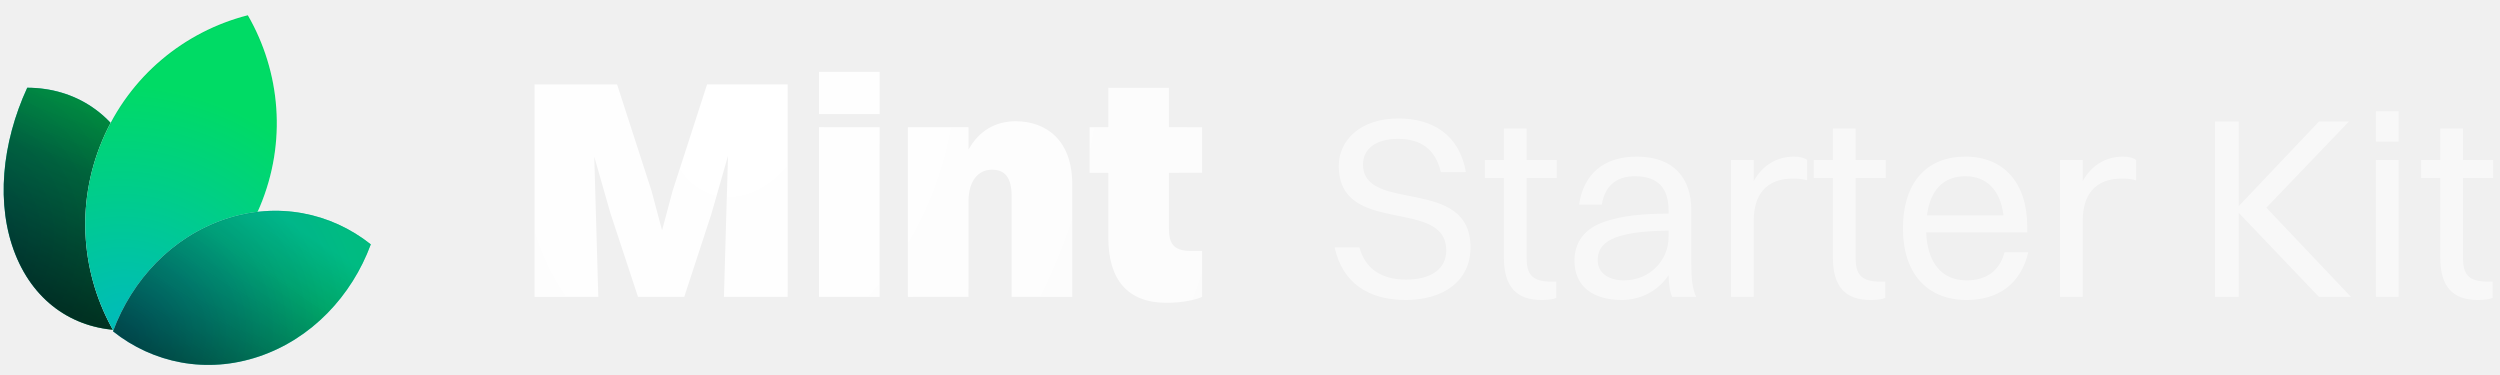
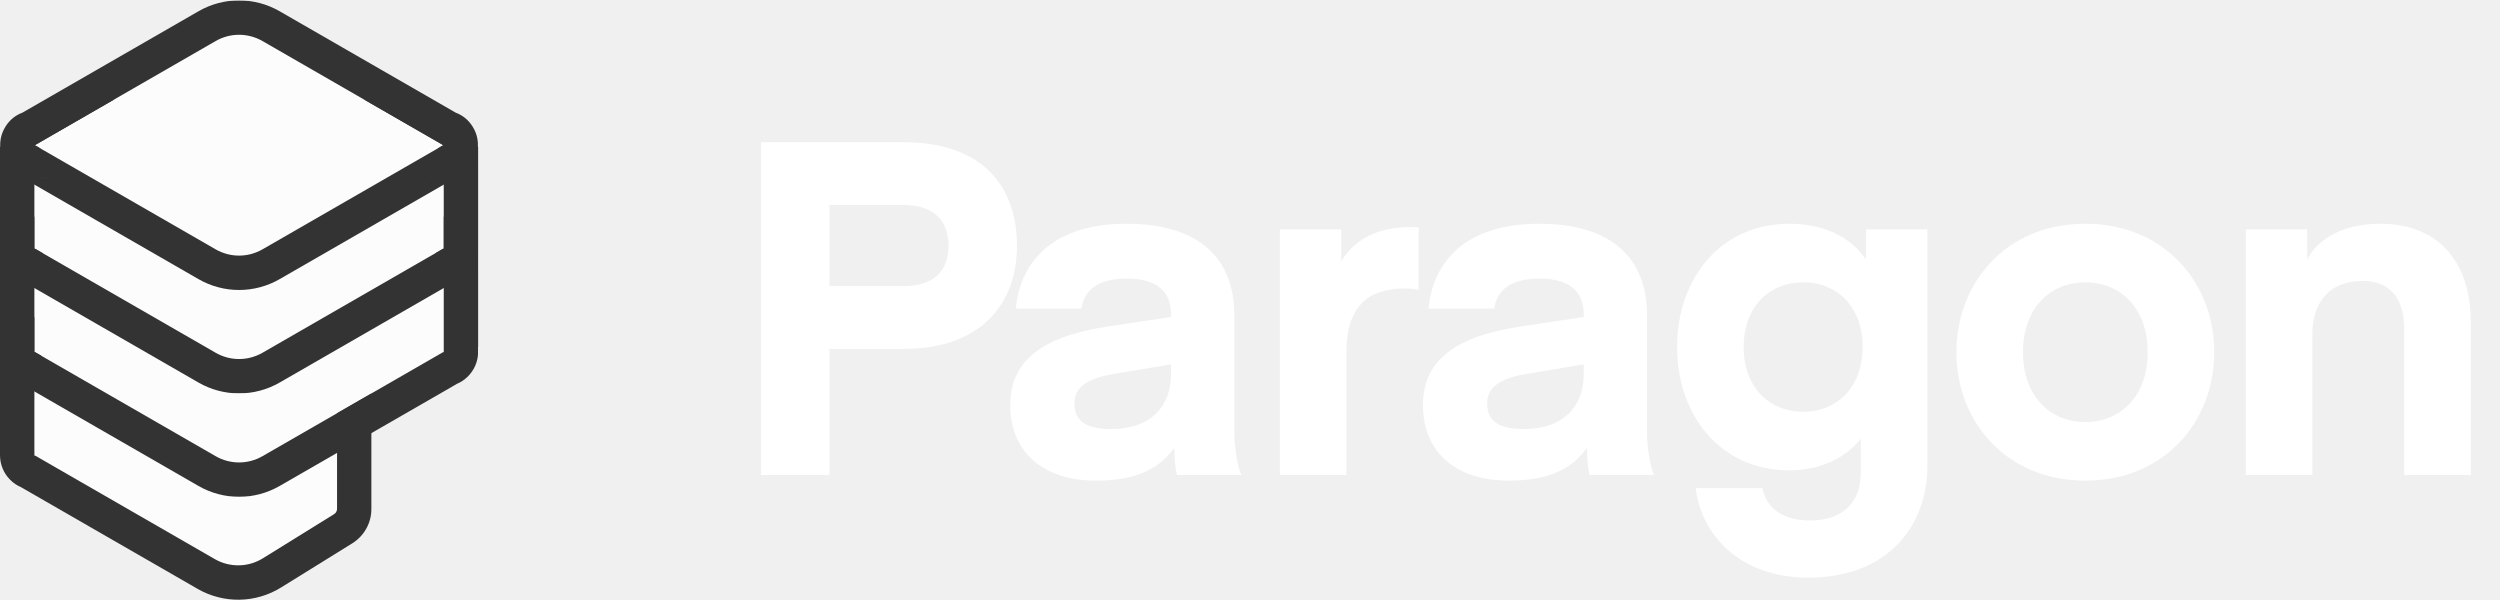
- <svg xmlns="http://www.w3.org/2000/svg" width="160" height="24" viewBox="0 0 160 24" fill="none">
-   <path d="M7.953 21.139C4.896 21.13 2.255 19.458 0.987 16.29C-0.28 13.121 0.109 9.163 1.744 5.615C4.801 5.624 7.442 7.296 8.71 10.465C9.977 13.633 9.588 17.591 7.953 21.139Z" fill="white" />
-   <path d="M7.953 21.139C4.896 21.13 2.255 19.458 0.987 16.29C-0.28 13.121 0.109 9.163 1.744 5.615C4.801 5.624 7.442 7.296 8.71 10.465C9.977 13.633 9.588 17.591 7.953 21.139Z" fill="url(#paint0_radial_115_109)" />
-   <path d="M7.953 21.139C4.896 21.13 2.255 19.458 0.987 16.29C-0.28 13.121 0.109 9.163 1.744 5.615C4.801 5.624 7.442 7.296 8.71 10.465C9.977 13.633 9.588 17.591 7.953 21.139Z" fill="black" fill-opacity="0.5" style="mix-blend-mode:hard-light" />
-   <path d="M7.953 21.139C4.896 21.13 2.255 19.458 0.987 16.29C-0.28 13.121 0.109 9.163 1.744 5.615C4.801 5.624 7.442 7.296 8.71 10.465C9.977 13.633 9.588 17.591 7.953 21.139Z" fill="url(#paint1_linear_115_109)" fill-opacity="0.5" style="mix-blend-mode:hard-light" />
-   <path d="M7.935 21.111C4.897 21.096 2.274 19.431 1.013 16.279C-0.248 13.124 0.136 9.182 1.762 5.643C4.8 5.659 7.423 7.324 8.684 10.476C9.945 13.63 9.561 17.572 7.935 21.111Z" stroke="url(#paint2_linear_115_109)" stroke-opacity="0.05" stroke-width="0.056" />
-   <path d="M7.31 21.257C11.354 20.221 14.884 17.375 16.628 13.236C18.373 9.097 17.945 4.587 15.86 0.976C11.816 2.012 8.287 4.858 6.542 8.998C4.797 13.137 5.225 17.646 7.31 21.257Z" fill="white" />
-   <path d="M7.31 21.257C11.354 20.221 14.884 17.375 16.628 13.236C18.373 9.097 17.945 4.587 15.86 0.976C11.816 2.012 8.287 4.858 6.542 8.998C4.797 13.137 5.225 17.646 7.31 21.257Z" fill="url(#paint3_radial_115_109)" />
-   <path d="M16.602 13.225C14.864 17.349 11.351 20.187 7.324 21.225C5.253 17.624 4.829 13.132 6.568 9.009C8.306 4.885 11.819 2.047 15.846 1.009C17.918 4.61 18.341 9.101 16.602 13.225Z" stroke="url(#paint4_linear_115_109)" stroke-opacity="0.05" stroke-width="0.056" />
-   <path d="M7.234 21.207C9.789 23.237 13.21 23.951 16.577 22.814C19.944 21.677 22.506 18.945 23.73 15.638C21.175 13.608 17.754 12.894 14.387 14.031C11.02 15.168 8.458 17.901 7.234 21.207Z" fill="white" />
-   <path d="M7.234 21.207C9.789 23.237 13.21 23.951 16.577 22.814C19.944 21.677 22.506 18.945 23.73 15.638C21.175 13.608 17.754 12.894 14.387 14.031C11.02 15.168 8.458 17.901 7.234 21.207Z" fill="url(#paint5_radial_115_109)" />
-   <path d="M7.234 21.207C9.789 23.237 13.21 23.951 16.577 22.814C19.944 21.677 22.506 18.945 23.73 15.638C21.175 13.608 17.754 12.894 14.387 14.031C11.02 15.168 8.458 17.901 7.234 21.207Z" fill="black" fill-opacity="0.2" style="mix-blend-mode:hard-light" />
-   <path d="M7.234 21.207C9.789 23.237 13.21 23.951 16.577 22.814C19.944 21.677 22.506 18.945 23.73 15.638C21.175 13.608 17.754 12.894 14.387 14.031C11.02 15.168 8.458 17.901 7.234 21.207Z" fill="url(#paint6_linear_115_109)" fill-opacity="0.5" style="mix-blend-mode:hard-light" />
-   <path d="M16.568 22.787C13.218 23.918 9.814 23.212 7.267 21.198C8.492 17.907 11.044 15.189 14.396 14.058C17.747 12.927 21.15 13.633 23.697 15.648C22.472 18.938 19.92 21.656 16.568 22.787Z" stroke="url(#paint7_linear_115_109)" stroke-opacity="0.05" stroke-width="0.056" />
-   <path d="M34.212 19V5.4H39.492L41.692 12.2L42.372 14.74L43.052 12.2L45.252 5.4H50.412V19H46.332L46.592 9.98L45.532 13.68L43.792 19H40.832L39.052 13.6L38.032 10.02L38.292 19H34.212ZM52.416 7.3V4.6H56.295V7.3H52.416ZM52.416 19V8.14H56.295V19H52.416ZM58.104 19V8.14H61.984V9.58C62.664 8.34 63.744 7.76 65.004 7.76C66.964 7.76 68.624 8.98 68.624 11.78V19H64.744V12.56C64.744 11.34 64.304 10.86 63.484 10.86C62.604 10.86 61.984 11.58 61.984 12.88V19H58.104ZM70.933 15.22V11.06H69.733V8.14H70.933V5.62H74.813V8.14H76.933V11.06H74.813V14.6C74.813 15.5 75.033 16.06 76.213 16.06H76.933V19C76.493 19.2 75.673 19.38 74.653 19.38C72.153 19.38 70.933 17.88 70.933 15.22Z" fill="url(#paint8_radial_115_109)" />
-   <path d="M87.232 10.519C87.232 13.687 94.112 11.229 94.112 15.832C94.112 17.994 92.364 19.198 89.971 19.198C87.562 19.198 85.912 18.093 85.417 15.832H87.001C87.364 17.169 88.371 17.895 89.987 17.895C91.671 17.895 92.561 17.152 92.561 16.03C92.561 12.598 85.681 15.155 85.681 10.618C85.681 9.001 87.034 7.582 89.509 7.582C91.671 7.582 93.403 8.621 93.816 11.014H92.215C91.868 9.529 90.912 8.886 89.476 8.886C88.057 8.886 87.232 9.529 87.232 10.519ZM96.25 16.476V11.393H95.029V10.239H96.25V8.226H97.702V10.239H99.632V11.393H97.702V16.476C97.702 17.532 98.015 18.026 99.302 18.026H99.599V19.066C99.434 19.148 99.071 19.198 98.659 19.198C97.025 19.198 96.25 18.323 96.25 16.476ZM102.516 13.093H101.064C101.345 11.162 102.615 10.024 104.76 10.024C107.103 10.024 108.242 11.393 108.242 13.44V16.888C108.242 17.895 108.324 18.521 108.555 19H107.021C106.856 18.654 106.806 18.142 106.79 17.614C106.047 18.72 104.859 19.198 103.803 19.198C101.988 19.198 100.767 18.357 100.767 16.69C100.767 15.486 101.427 14.611 102.714 14.182C103.902 13.786 105.107 13.687 106.79 13.671V13.473C106.79 12.053 106.13 11.278 104.628 11.278C103.374 11.278 102.698 11.971 102.516 13.093ZM102.252 16.657C102.252 17.465 102.929 17.944 103.952 17.944C105.569 17.944 106.79 16.674 106.79 15.172V14.759C103.061 14.793 102.252 15.585 102.252 16.657ZM110.787 19V10.239H112.239V11.591C112.833 10.519 113.774 10.024 114.83 10.024C115.176 10.024 115.49 10.107 115.655 10.239V11.542C115.407 11.46 115.094 11.427 114.747 11.427C112.998 11.427 112.239 12.515 112.239 14.1V19H110.787ZM117.305 16.476V11.393H116.084V10.239H117.305V8.226H118.757V10.239H120.688V11.393H118.757V16.476C118.757 17.532 119.071 18.026 120.358 18.026H120.655V19.066C120.49 19.148 120.127 19.198 119.714 19.198C118.081 19.198 117.305 18.323 117.305 16.476ZM129.809 16.145C129.33 18.192 127.862 19.198 125.865 19.198C123.324 19.198 121.79 17.482 121.79 14.627C121.79 11.658 123.324 10.024 125.783 10.024C128.258 10.024 129.743 11.723 129.743 14.512V14.875H123.275C123.357 16.838 124.281 17.944 125.865 17.944C127.103 17.944 127.977 17.35 128.291 16.145H129.809ZM125.783 11.278C124.38 11.278 123.539 12.152 123.324 13.786H128.225C128.027 12.169 127.152 11.278 125.783 11.278ZM131.843 19V10.239H133.295V11.591C133.889 10.519 134.829 10.024 135.885 10.024C136.232 10.024 136.545 10.107 136.71 10.239V11.542C136.463 11.46 136.149 11.427 135.803 11.427C134.054 11.427 133.295 12.515 133.295 14.1V19H131.843ZM141.763 19V7.78H143.281V13.192L148.413 7.78H150.327L145.047 13.291L150.459 19H148.413L143.281 13.621V19H141.763ZM152.06 9.067V7.12H153.512V9.067H152.06ZM152.06 19V10.239H153.512V19H152.06ZM156.178 16.476V11.393H154.957V10.239H156.178V8.226H157.63V10.239H159.56V11.393H157.63V16.476C157.63 17.532 157.943 18.026 159.23 18.026H159.527V19.066C159.362 19.148 158.999 19.198 158.587 19.198C156.953 19.198 156.178 18.323 156.178 16.476Z" fill="white" fill-opacity="0.55" />
-   <defs>
-     <radialGradient id="paint0_radial_115_109" cx="0" cy="0" r="1" gradientUnits="userSpaceOnUse" gradientTransform="translate(-3.00503 15.023) rotate(-10.029) scale(17.9572 17.784)">
-       <stop stop-color="#00B0BB" />
-       <stop offset="1" stop-color="#00DB65" />
-     </radialGradient>
-     <linearGradient id="paint1_linear_115_109" x1="7.39" y1="4.813" x2="1.63" y2="18.689" gradientUnits="userSpaceOnUse">
-       <stop stop-color="#18E299" />
-       <stop offset="1" />
-     </linearGradient>
-     <linearGradient id="paint2_linear_115_109" x1="7.948" y1="8.016" x2="1.761" y2="18.746" gradientUnits="userSpaceOnUse">
-       <stop />
-       <stop offset="1" stop-opacity="0" />
-     </linearGradient>
-     <radialGradient id="paint3_radial_115_109" cx="0" cy="0" r="1" gradientUnits="userSpaceOnUse" gradientTransform="translate(8.11404 20.8822) rotate(-75.7542) scale(21.6246 23.7772)">
-       <stop stop-color="#00BBBB" />
-       <stop offset="0.713" stop-color="#00DB65" />
-     </radialGradient>
-     <linearGradient id="paint4_linear_115_109" x1="7.602" y1="5.871" x2="15.556" y2="16.372" gradientUnits="userSpaceOnUse">
-       <stop />
-       <stop offset="1" stop-opacity="0" />
-     </linearGradient>
-     <radialGradient id="paint5_radial_115_109" cx="0" cy="0" r="1" gradientUnits="userSpaceOnUse" gradientTransform="translate(7.84537 21.5181) rotate(-20.3525) scale(18.5603 17.32)">
-       <stop stop-color="#00B0BB" />
-       <stop offset="1" stop-color="#00DB65" />
-     </radialGradient>
-     <linearGradient id="paint6_linear_115_109" x1="16.808" y1="13.007" x2="10.041" y2="22.994" gradientUnits="userSpaceOnUse">
-       <stop stop-color="#00B1BC" />
-       <stop offset="1" />
-     </linearGradient>
-     <linearGradient id="paint7_linear_115_109" x1="16.808" y1="13.007" x2="14.169" y2="23.841" gradientUnits="userSpaceOnUse">
-       <stop />
-       <stop offset="1" stop-opacity="0" />
-     </linearGradient>
-     <radialGradient id="paint8_radial_115_109" cx="0" cy="0" r="1" gradientUnits="userSpaceOnUse" gradientTransform="translate(47.2781 7) rotate(19.0047) scale(67.5582 85.7506)">
-       <stop stop-color="white" />
-       <stop offset="1" stop-color="white" stop-opacity="0.5" />
-     </radialGradient>
-   </defs>
+ <svg xmlns="http://www.w3.org/2000/svg" width="800" height="192" viewBox="0 0 800 192" fill="none">
+   <mask id="path-1-outside-1" maskUnits="userSpaceOnUse" x="3.05176e-05" y="97.422" width="119" height="95" fill="black">
+     <rect fill="white" x="3.05176e-05" y="97.422" width="119" height="95" />
+     <path fill-rule="evenodd" clip-rule="evenodd" d="M20.787 109.957C15.348 110.074 11 114.515 11 119.955L11 145.663C11 145.75 11.07 145.82 11.156 145.82H11.214C11.252 145.82 11.289 145.83 11.321 145.848L68.73 178.91C73.515 181.666 79.427 181.57 84.121 178.66L106.91 164.529C107.499 164.165 107.856 163.522 107.856 162.83L107.857 145.82V123.422C107.857 115.012 100.944 108.246 92.536 108.425L20.787 109.957Z" />
+   </mask>
+   <path fill-rule="evenodd" clip-rule="evenodd" d="M20.787 109.957C15.348 110.074 11 114.515 11 119.955L11 145.663C11 145.75 11.07 145.82 11.156 145.82H11.214C11.252 145.82 11.289 145.83 11.321 145.848L68.73 178.91C73.515 181.666 79.427 181.57 84.121 178.66L106.91 164.529C107.499 164.165 107.856 163.522 107.856 162.83L107.857 145.82V123.422C107.857 115.012 100.944 108.246 92.536 108.425L20.787 109.957Z" fill="#FCFCFC" />
+   <path d="M11 119.955L22 119.955V119.955L11 119.955ZM20.787 109.957L21.021 120.955L20.787 109.957ZM106.91 164.529L112.707 173.878L112.707 173.878L106.91 164.529ZM107.856 162.83L96.856 162.83V162.83H107.856ZM107.857 145.82L118.857 145.82V145.82H107.857ZM68.73 178.91L63.24 188.443L68.73 178.91ZM84.121 178.66L78.324 169.311L84.121 178.66ZM11.321 145.848L16.811 136.316H16.811L11.321 145.848ZM22 119.955C22 120.499 21.565 120.943 21.021 120.955L20.552 98.96C9.131 99.204 1.52588e-05 108.532 3.05176e-05 119.955L22 119.955ZM22 145.663L22 119.955L3.05176e-05 119.955L4.76837e-05 145.663L22 145.663ZM11.214 134.82H11.156V156.82H11.214V134.82ZM74.22 169.378L16.811 136.316L5.831 155.381L63.24 188.443L74.22 169.378ZM101.114 155.181L78.324 169.311L89.917 188.009L112.707 173.878L101.114 155.181ZM96.856 162.83C96.856 159.715 98.467 156.822 101.114 155.181L112.707 173.878C116.531 171.508 118.856 167.328 118.856 162.83H96.856ZM96.856 145.82L96.856 162.83L118.856 162.83L118.857 145.82L96.856 145.82ZM96.856 123.422V145.82H118.857V123.422H96.856ZM21.021 120.955L92.771 119.423L92.301 97.428L20.552 98.96L21.021 120.955ZM63.24 188.443C71.535 193.219 81.783 193.053 89.917 188.009L78.324 169.311C77.072 170.087 75.496 170.113 74.22 169.378L63.24 188.443ZM118.857 123.422C118.857 108.845 106.875 97.116 92.301 97.428L92.771 119.423C95.013 119.375 96.856 121.179 96.856 123.422H118.857ZM11.214 156.82C9.325 156.82 7.469 156.324 5.831 155.381L16.811 136.316C15.108 135.336 13.178 134.82 11.214 134.82V156.82ZM4.76837e-05 145.665C0.001 151.826 4.995 156.82 11.156 156.82V134.82C17.145 134.82 21.999 139.674 22 145.662L4.76837e-05 145.665Z" fill="#333333" mask="url(#path-1-outside-1)" />
+   <mask id="path-3-outside-2" maskUnits="userSpaceOnUse" x="0" y="63.005" width="153" height="96" fill="black">
+     <rect fill="white" y="63.005" width="153" height="96" />
+     <path fill-rule="evenodd" clip-rule="evenodd" d="M132.505 77.834L76.5 75.005L20.495 77.834C15.175 78.103 11 82.495 11 87.822L11 112.571C11 112.657 11.07 112.727 11.156 112.727H11.214C11.251 112.727 11.288 112.736 11.32 112.755L69.014 145.981C73.648 148.65 79.352 148.65 83.986 145.981L141.68 112.755C141.712 112.736 141.749 112.727 141.786 112.727H141.844C141.93 112.727 142 112.657 142 112.571V87.822C142 82.495 137.825 78.103 132.505 77.834Z" />
+   </mask>
+   <path fill-rule="evenodd" clip-rule="evenodd" d="M132.505 77.834L76.5 75.005L20.495 77.834C15.175 78.103 11 82.495 11 87.822L11 112.571C11 112.657 11.07 112.727 11.156 112.727H11.214C11.251 112.727 11.288 112.736 11.32 112.755L69.014 145.981C73.648 148.65 79.352 148.65 83.986 145.981L141.68 112.755C141.712 112.736 141.749 112.727 141.786 112.727H141.844C141.93 112.727 142 112.657 142 112.571V87.822C142 82.495 137.825 78.103 132.505 77.834Z" fill="#FCFCFC" />
+   <path d="M76.5 75.005L77.055 64.019L76.5 63.991L75.945 64.019L76.5 75.005ZM132.505 77.834L133.06 66.848L132.505 77.834ZM20.495 77.834L19.94 66.848L20.495 77.834ZM11 87.822L22 87.822V87.822H11ZM141.68 112.755L136.19 103.223L141.68 112.755ZM69.014 145.981L63.524 155.513L69.014 145.981ZM11.32 112.755L16.81 103.223L11.32 112.755ZM75.945 85.991L131.95 88.82L133.06 66.848L77.055 64.019L75.945 85.991ZM21.05 88.82L77.055 85.991L75.945 64.019L19.94 66.848L21.05 88.82ZM22 87.822C22 88.354 21.582 88.793 21.05 88.82L19.94 66.848C8.768 67.413 3.8147e-06 76.636 3.8147e-06 87.822H22ZM22 112.571L22 87.822L3.8147e-06 87.822L0 112.571H22ZM11.214 101.727H11.156V123.727H11.214V101.727ZM74.504 136.449L16.81 103.223L5.831 122.287L63.524 155.513L74.504 136.449ZM136.19 103.223L78.496 136.449L89.476 155.513L147.169 122.287L136.19 103.223ZM141.844 101.727H141.786V123.727H141.844V101.727ZM131 87.822V112.571H153V87.822H131ZM131.95 88.82C131.418 88.793 131 88.354 131 87.822H153C153 76.636 144.232 67.413 133.06 66.848L131.95 88.82ZM141.844 123.727C148.005 123.727 153 118.732 153 112.571H131C131 106.582 135.855 101.727 141.844 101.727V123.727ZM147.169 122.287C145.532 123.23 143.676 123.727 141.786 123.727V101.727C139.822 101.727 137.892 102.242 136.19 103.223L147.169 122.287ZM63.524 155.513C71.556 160.139 81.444 160.139 89.476 155.513L78.496 136.449C77.261 137.16 75.739 137.16 74.504 136.449L63.524 155.513ZM11.214 123.727C9.324 123.727 7.468 123.23 5.831 122.287L16.81 103.223C15.108 102.242 13.178 101.727 11.214 101.727V123.727ZM0 112.571C0 118.732 4.995 123.727 11.156 123.727V101.727C17.145 101.727 22 106.581 22 112.57L0 112.571Z" fill="#333333" mask="url(#path-3-outside-2)" />
+   <mask id="path-5-outside-3" maskUnits="userSpaceOnUse" x="0" y="29.911" width="153" height="96" fill="black">
+     <rect fill="white" y="29.911" width="153" height="96" />
+     <path fill-rule="evenodd" clip-rule="evenodd" d="M132.253 43.32L76.5 41.911L20.747 43.32C15.325 43.457 11 47.892 11 53.317L11 79.477C11 79.563 11.07 79.633 11.156 79.633H11.214C11.252 79.633 11.289 79.643 11.321 79.662L69.014 112.887C73.648 115.556 79.352 115.556 83.986 112.887L141.679 79.662C141.712 79.643 141.748 79.633 141.786 79.633H141.844C141.93 79.633 142 79.563 142 79.477V53.317C142 47.892 137.675 43.457 132.253 43.32Z" />
+   </mask>
+   <path fill-rule="evenodd" clip-rule="evenodd" d="M132.253 43.32L76.5 41.911L20.747 43.32C15.325 43.457 11 47.892 11 53.317L11 79.477C11 79.563 11.07 79.633 11.156 79.633H11.214C11.252 79.633 11.289 79.643 11.321 79.662L69.014 112.887C73.648 115.556 79.352 115.556 83.986 112.887L141.679 79.662C141.712 79.643 141.748 79.633 141.786 79.633H141.844C141.93 79.633 142 79.563 142 79.477V53.317C142 47.892 137.675 43.457 132.253 43.32Z" fill="#FCFCFC" />
+   <path d="M76.5 41.911L76.778 30.915L76.5 30.908L76.222 30.915L76.5 41.911ZM132.253 43.32L132.53 32.323L132.253 43.32ZM20.747 43.32L21.025 54.316L20.747 43.32ZM11 53.317L22 53.317V53.317H11ZM141.679 79.662L147.169 89.194L141.679 79.662ZM11.321 79.662L16.811 70.129L11.321 79.662ZM76.222 52.908L131.975 54.316L132.53 32.323L76.778 30.915L76.222 52.908ZM21.025 54.316L76.778 52.908L76.222 30.915L20.47 32.323L21.025 54.316ZM22 53.317C22 53.859 21.567 54.303 21.025 54.316L20.47 32.323C9.082 32.611 1.04904e-05 41.925 1.04904e-05 53.317H22ZM22 79.477L22 53.317L1.04904e-05 53.317L0 79.477L22 79.477ZM11.214 68.633H11.156V90.633H11.214V68.633ZM74.504 103.355L16.811 70.129L5.831 89.194L63.524 122.42L74.504 103.355ZM136.189 70.129L78.496 103.355L89.476 122.42L147.169 89.194L136.189 70.129ZM141.844 68.633H141.786V90.633H141.844V68.633ZM131 53.317V79.477H153V53.317H131ZM131.975 54.316C131.432 54.303 131 53.859 131 53.317H153C153 41.925 143.918 32.611 132.53 32.323L131.975 54.316ZM141.844 90.633C148.005 90.633 153 85.638 153 79.477H131C131 73.488 135.855 68.633 141.844 68.633V90.633ZM147.169 89.194C145.531 90.137 143.675 90.633 141.786 90.633V68.633C139.822 68.633 137.892 69.149 136.189 70.129L147.169 89.194ZM63.524 122.42C71.556 127.045 81.444 127.045 89.476 122.42L78.496 103.355C77.261 104.067 75.739 104.067 74.504 103.355L63.524 122.42ZM11.214 90.633C9.325 90.633 7.468 90.137 5.831 89.194L16.811 70.129C15.108 69.149 13.178 68.633 11.214 68.633V90.633ZM0 79.478C0 85.639 4.995 90.633 11.156 90.633V68.633C17.145 68.633 22 73.488 22 79.476L0 79.478Z" fill="#333333" mask="url(#path-5-outside-3)" />
+   <mask id="path-7-outside-4" maskUnits="userSpaceOnUse" x="-0.922" y="0.128" width="154" height="93" fill="black">
+     <rect fill="white" x="-0.922" y="0.128" width="154" height="93" />
+     <path fill-rule="evenodd" clip-rule="evenodd" d="M141.746 46.383C141.735 46.383 141.723 46.38 141.713 46.374L83.986 13.129C79.352 10.461 73.648 10.461 69.014 13.129L11.287 46.374C11.277 46.38 11.265 46.383 11.254 46.383H11.107C11.078 46.383 11.067 46.422 11.093 46.437C11.112 46.448 11.112 46.475 11.093 46.486C11.067 46.501 11.078 46.54 11.107 46.54H11.254C11.265 46.54 11.277 46.543 11.287 46.549L69.014 79.794C73.648 82.463 79.352 82.463 83.986 79.794L141.713 46.549C141.723 46.543 141.735 46.54 141.746 46.54H141.893C141.922 46.54 141.933 46.501 141.907 46.486C141.888 46.475 141.888 46.448 141.907 46.437C141.933 46.422 141.922 46.383 141.893 46.383H141.746Z" />
+   </mask>
+   <path fill-rule="evenodd" clip-rule="evenodd" d="M141.746 46.383C141.735 46.383 141.723 46.38 141.713 46.374L83.986 13.129C79.352 10.461 73.648 10.461 69.014 13.129L11.287 46.374C11.277 46.38 11.265 46.383 11.254 46.383H11.107C11.078 46.383 11.067 46.422 11.093 46.437C11.112 46.448 11.112 46.475 11.093 46.486C11.067 46.501 11.078 46.54 11.107 46.54H11.254C11.265 46.54 11.277 46.543 11.287 46.549L69.014 79.794C73.648 82.463 79.352 82.463 83.986 79.794L141.713 46.549C141.723 46.543 141.735 46.54 141.746 46.54H141.893C141.922 46.54 141.933 46.501 141.907 46.486C141.888 46.475 141.888 46.448 141.907 46.437C141.933 46.422 141.922 46.383 141.893 46.383H141.746Z" fill="#FCFCFC" />
+   <path d="M141.713 46.549L147.202 56.081L141.713 46.549ZM69.014 79.794L63.525 89.326L69.014 79.794ZM83.986 79.794L89.476 89.326L83.986 79.794ZM11.287 46.549L5.798 56.081L11.287 46.549ZM11.287 46.374L16.777 55.907L11.287 46.374ZM141.713 46.374L136.223 55.907L141.713 46.374ZM78.496 22.662L136.223 55.907L147.202 36.842L89.476 3.597L78.496 22.662ZM16.777 55.907L74.504 22.662L63.525 3.597L5.798 36.842L16.777 55.907ZM11.107 57.383H11.254V35.383H11.107V57.383ZM11.254 35.54H11.107V57.54H11.254V35.54ZM74.504 70.262L16.777 37.017L5.798 56.081L63.525 89.326L74.504 70.262ZM136.223 37.017L78.496 70.262L89.476 89.326L147.202 56.081L136.223 37.017ZM141.893 35.54H141.746V57.54H141.893V35.54ZM141.746 57.383H141.893V35.383H141.746V57.383ZM147.397 55.969C157.18 50.335 153.183 35.383 141.893 35.383V57.383C130.662 57.383 126.685 42.509 136.418 36.904L147.397 55.969ZM147.397 36.954C154.725 41.174 154.725 51.749 147.397 55.969L136.418 36.904C129.051 41.147 129.052 51.777 136.418 56.019L147.397 36.954ZM141.893 57.54C153.184 57.54 157.179 42.588 147.397 36.954L136.418 56.019C126.686 50.414 130.66 35.54 141.893 35.54V57.54ZM147.202 56.081C145.543 57.037 143.661 57.54 141.746 57.54V35.54C139.808 35.54 137.903 36.049 136.223 37.017L147.202 56.081ZM63.525 89.326C71.556 93.952 81.444 93.952 89.476 89.326L78.496 70.262C77.261 70.973 75.74 70.973 74.504 70.262L63.525 89.326ZM11.254 57.54C9.338 57.54 7.457 57.037 5.798 56.081L16.777 37.017C15.097 36.049 13.193 35.54 11.254 35.54V57.54ZM5.603 36.954C-4.18 42.588 -0.183 57.54 11.107 57.54V35.54C22.338 35.54 26.315 50.414 16.582 56.019L5.603 36.954ZM5.603 55.969C-1.724 51.749 -1.726 41.175 5.603 36.954L16.582 56.019C23.95 51.776 23.948 41.147 16.583 36.905L5.603 55.969ZM11.107 35.383C-0.186 35.383 -4.177 50.337 5.603 55.969L16.583 36.905C26.312 42.508 22.342 57.383 11.107 57.383V35.383ZM5.798 36.842C7.457 35.886 9.339 35.383 11.254 35.383V57.383C13.192 57.383 15.097 56.874 16.777 55.907L5.798 36.842ZM136.223 55.907C137.903 56.874 139.808 57.383 141.746 57.383V35.383C143.662 35.383 145.543 35.886 147.202 36.842L136.223 55.907ZM89.476 3.597C81.444 -1.029 71.556 -1.029 63.525 3.597L74.504 22.662C75.74 21.95 77.261 21.95 78.496 22.662L89.476 3.597Z" fill="#333333" mask="url(#path-7-outside-4)" />
+   <line x1="0.5" y1="47" x2="0.5" y2="145" stroke="#333333" />
+   <line x1="152.5" y1="47" x2="152.5" y2="111" stroke="#333333" />
+   <path d="M265.433 91.55V65.6H289.133C299.183 65.6 303.533 71 303.533 78.65C303.533 86.3 299.183 91.55 289.133 91.55H265.433ZM265.433 111.65H289.133C313.883 111.65 325.433 97.25 325.433 78.65C325.433 60.05 314.783 45.5 289.133 45.5H243.533V152H265.433V111.65ZM374.728 116.6V119.75C374.728 130.1 368.128 137.3 355.678 137.3C347.128 137.3 343.828 134.45 343.828 129.05C343.828 124.7 346.678 121.4 355.828 119.75L374.728 116.6ZM350.878 153.8C362.878 153.8 370.828 150.35 375.778 143.3C375.778 148.4 376.528 152 376.678 152H397.228C395.878 148.85 394.978 143 394.978 137.9V100.85C394.978 82.55 383.578 71.6 360.478 71.6C335.578 71.6 326.278 85.1 325.078 98.75H346.078C346.828 93.35 350.728 89.15 360.628 89.15C369.928 89.15 374.728 93.05 374.728 100.7V101.45L353.728 104.6C332.728 107.9 323.278 116 323.278 129.65C323.278 143.75 332.728 153.8 350.878 153.8ZM453.947 72.8C453.947 72.8 452.147 72.65 451.397 72.65C438.047 72.65 432.047 78.95 429.197 83.6V73.4H409.547V152H430.847V112.85C430.847 98.45 437.297 92.3 449.747 92.3C451.697 92.3 453.947 92.75 453.947 92.75V72.8ZM506.793 116.6V119.75C506.793 130.1 500.193 137.3 487.743 137.3C479.193 137.3 475.893 134.45 475.893 129.05C475.893 124.7 478.743 121.4 487.893 119.75L506.793 116.6ZM482.943 153.8C494.943 153.8 502.893 150.35 507.843 143.3C507.843 148.4 508.593 152 508.743 152H529.293C527.943 148.85 527.043 143 527.043 137.9V100.85C527.043 82.55 515.643 71.6 492.543 71.6C467.643 71.6 458.343 85.1 457.143 98.75H478.143C478.893 93.35 482.793 89.15 492.693 89.15C501.993 89.15 506.793 93.05 506.793 100.7V101.45L485.793 104.6C464.793 107.9 455.343 116 455.343 129.65C455.343 143.75 464.793 153.8 482.943 153.8ZM597.111 83C592.161 75.8 583.611 71.6 572.511 71.6C550.611 71.6 536.661 89.15 536.661 111.05C536.661 132.95 550.611 150.5 572.511 150.5C583.611 150.5 591.411 145.7 595.461 140.3V151.25C595.461 160.55 589.911 166.55 579.111 166.55C568.461 166.55 564.861 160.7 563.961 156.2H542.661C543.861 168.65 554.511 184.85 578.811 184.85C602.811 184.85 616.761 169.55 616.761 149V73.4H597.111V83ZM596.061 111.05C596.061 123.35 588.411 131.75 577.011 131.75C565.611 131.75 557.961 123.35 557.961 111.05C557.961 98.75 565.611 90.35 577.011 90.35C588.411 90.35 596.061 98.75 596.061 111.05ZM667.308 153.8C692.508 153.8 708.558 135.05 708.558 112.7C708.558 90.35 692.508 71.6 667.308 71.6C642.108 71.6 626.058 90.35 626.058 112.7C626.058 135.05 642.108 153.8 667.308 153.8ZM647.358 112.7C647.358 98.6 656.058 90.35 667.308 90.35C678.558 90.35 687.258 98.6 687.258 112.7C687.258 126.8 678.558 135.05 667.308 135.05C656.058 135.05 647.358 126.8 647.358 112.7ZM738.296 73.4H718.646V152H739.946V107C739.946 96.5 745.646 89.9 755.996 89.9C765.446 89.9 769.346 96.2 769.346 105.35V152H790.646V102.95C790.646 84.2 780.596 71.6 761.696 71.6C749.996 71.6 741.896 76.25 738.296 83V73.4Z" fill="white" />
</svg>
